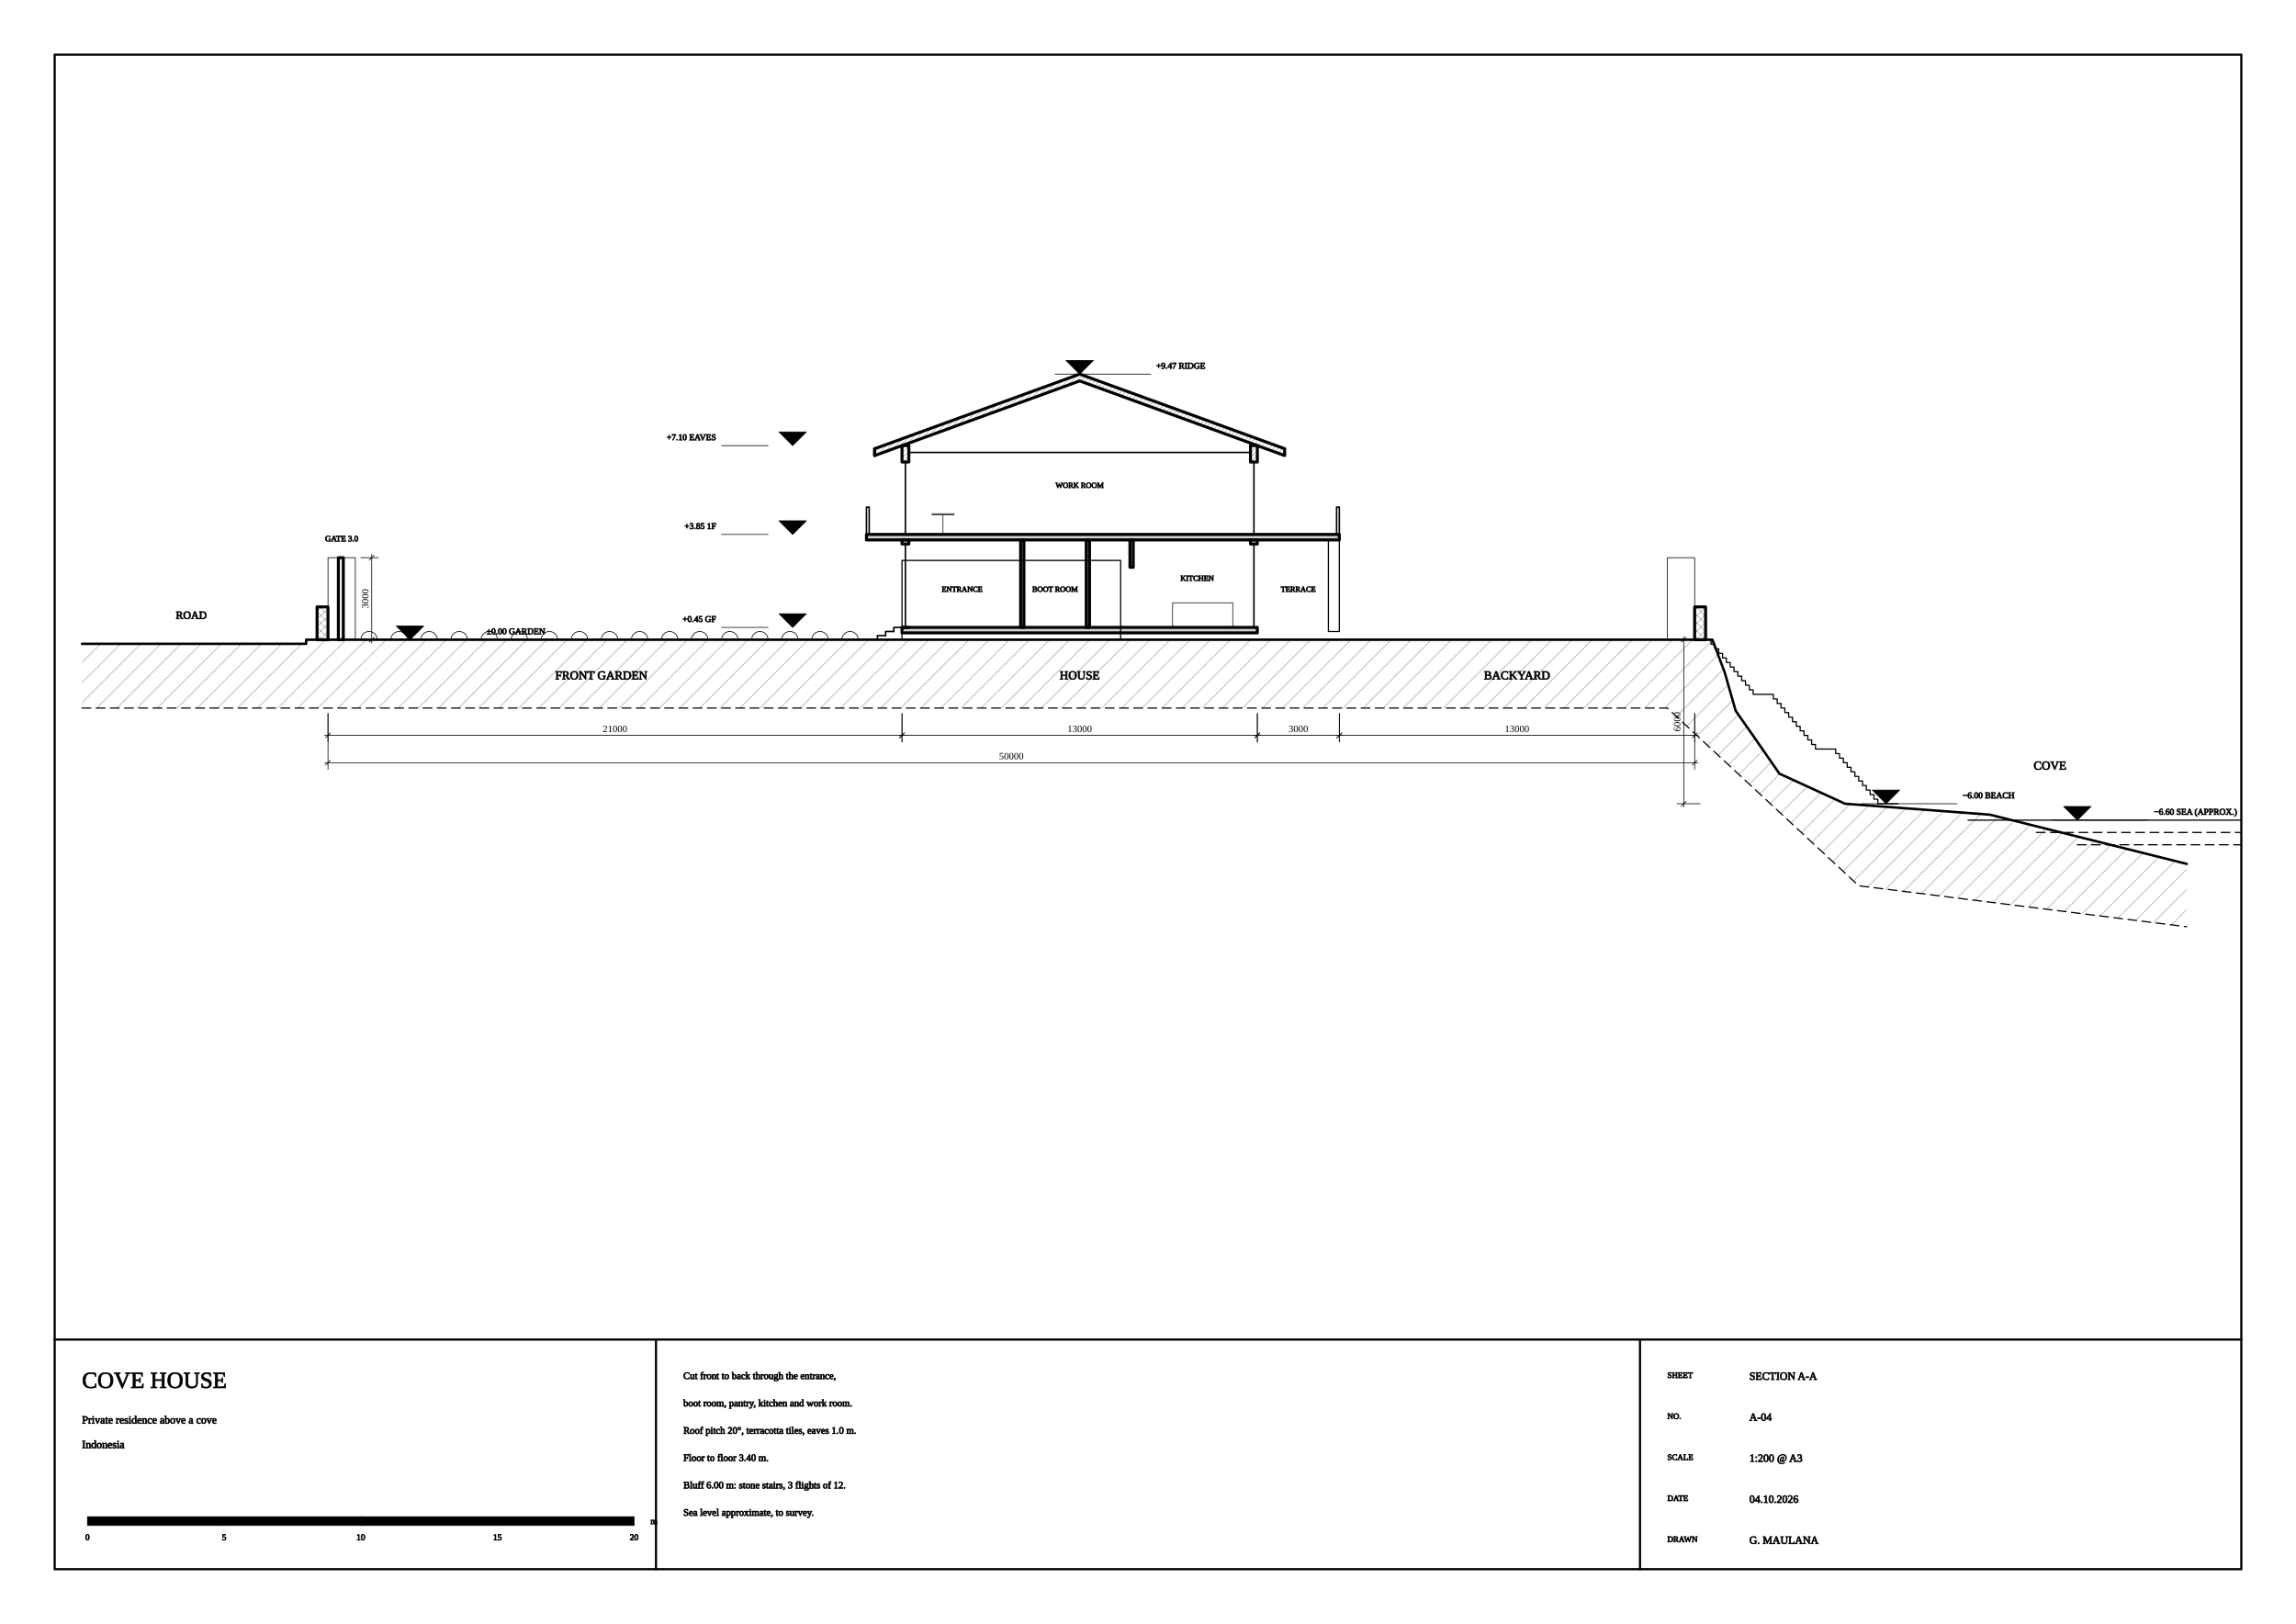
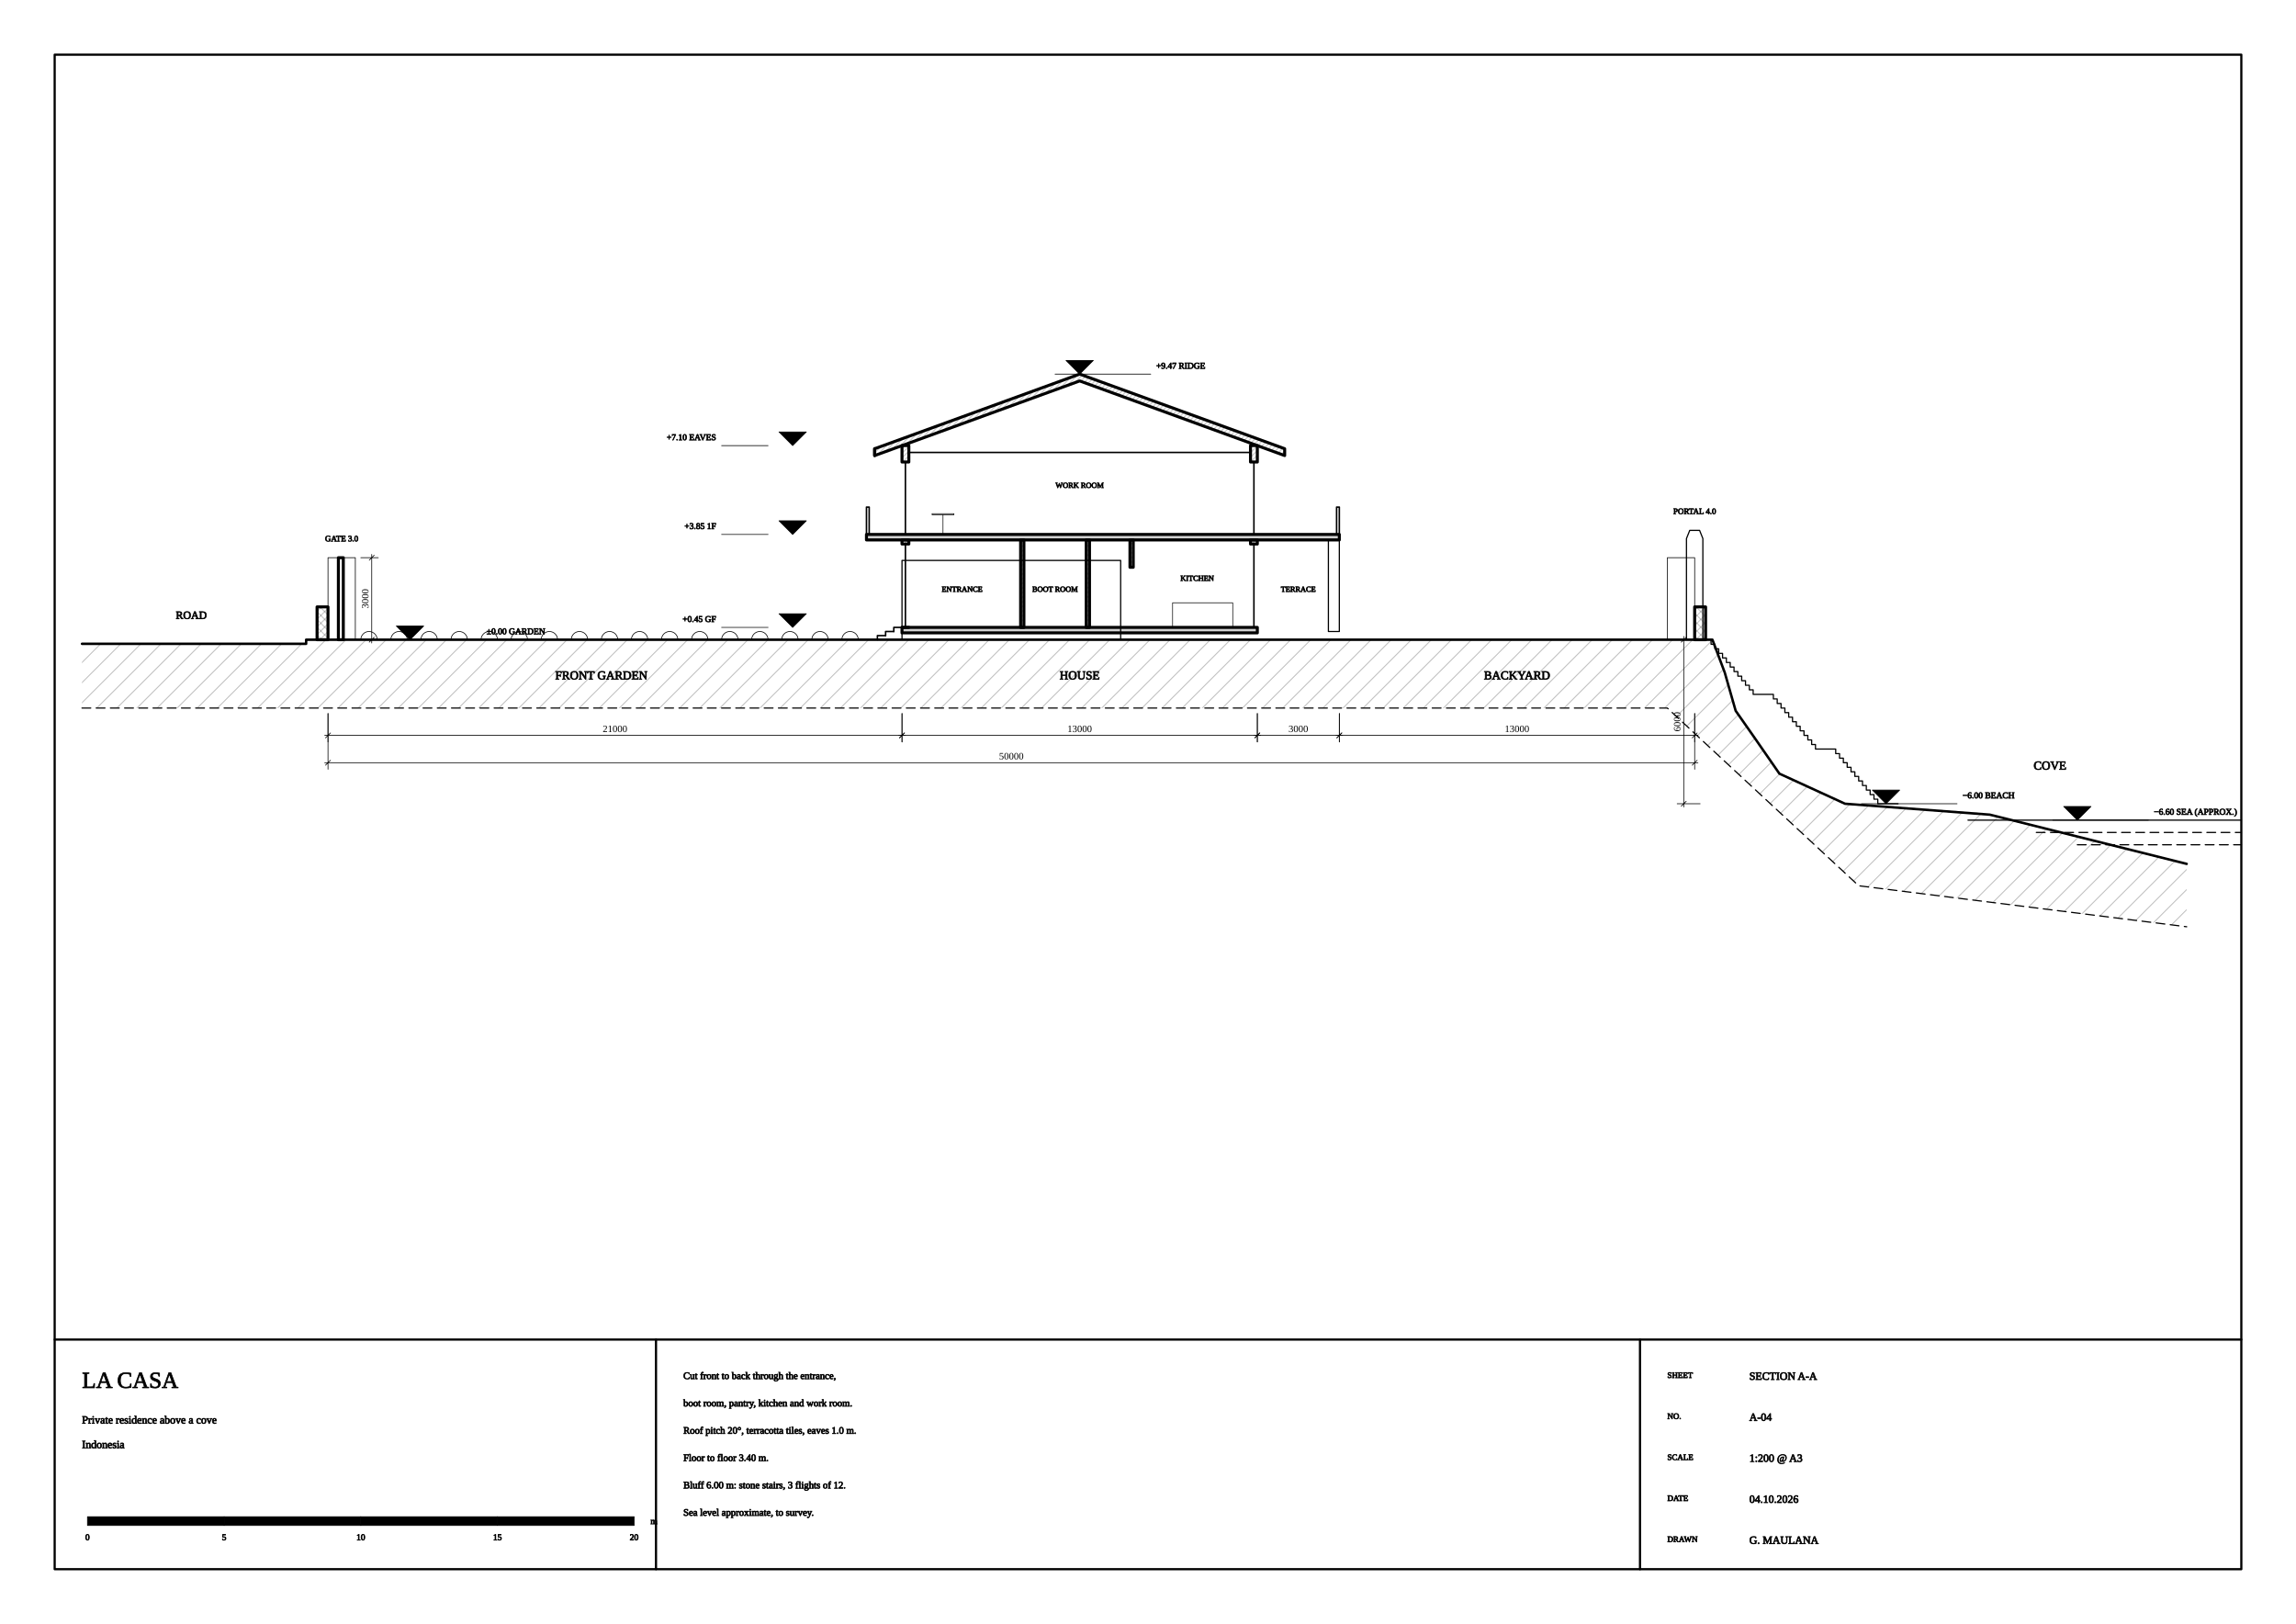
<svg xmlns="http://www.w3.org/2000/svg" viewBox="0 0 4200 2970" class="bp-sheet" data-sheet="section" role="img" aria-labelledby="t-section">
  <defs>
    <pattern id="h-ansi31-26_0" patternUnits="userSpaceOnUse" width="26.0" height="26.0" patternTransform="rotate(45)">
      <line x1="0" y1="0" x2="0" y2="26.0" stroke="currentColor" stroke-width="0.8" />
    </pattern>
    <pattern id="h-ansi31-6_0" patternUnits="userSpaceOnUse" width="6.0" height="6.0" patternTransform="rotate(45)">
      <line x1="0" y1="0" x2="0" y2="6.0" stroke="currentColor" stroke-width="0.8" />
    </pattern>
    <pattern id="h-ansi37-10_0" patternUnits="userSpaceOnUse" width="10.0" height="10.0" patternTransform="rotate(45)">
      <line x1="0" y1="0" x2="0" y2="10.0" stroke="currentColor" stroke-width="0.8" />
      <line x1="0" y1="0" x2="10.0" y2="0" stroke="currentColor" stroke-width="0.8" />
    </pattern>
    <pattern id="h-solid-9_0" patternUnits="userSpaceOnUse" width="10" height="10">
      <rect width="10" height="10" fill="currentColor" fill-opacity=".18" />
    </pattern>
  </defs>
  <g id="section-ground" class="bp-layer bp-ground" data-layer="ground" fill="none" stroke="currentColor" stroke-width="4.50" stroke-linecap="round" stroke-linejoin="round">
    <path d="M150.0 1177.5 L560.0 1177.5 L560.0 1170.0 L3132.5 1170.0 L3155.0 1230.0 L3175.0 1300.0 L3210.0 1350.0 L3255.0 1415.0 L3375.0 1470.0 L3640.0 1490.0 L4000.0 1580.0" pathLength="1" />
  </g>
  <g id="section-site" class="bp-layer bp-site" data-layer="site" fill="none" stroke="currentColor" stroke-width="2.20" stroke-linecap="round" stroke-linejoin="round">
    <path class="d" d="M150.0 1295.0 L3050.0 1295.0 L3400.0 1620.0 L4000.0 1695.0" pathLength="1" stroke-dasharray="16.0 10.0" />
    <path d="M3600.0 1500.0 L4100.0 1500.0" pathLength="1" />
    <path class="d" d="M3725.0 1522.5 L4100.0 1522.5" pathLength="1" stroke-dasharray="16.0 10.0" />
    <path class="d" d="M3800.0 1545.0 L4100.0 1545.0" pathLength="1" stroke-dasharray="16.0 10.0" />
    <path d="M2430.0 1155.0 L2450.0 1155.0 L2450.0 987.5 L2430.0 987.5 Z" pathLength="1" />
    <path d="M1650.0 1170.0 L1650.0 1025.0 L2050.0 1025.0 L2050.0 1170.0" pathLength="1" />
+     <path d="M3085.0 1170.0 L3085.0 985.0 L3091.0 970.0 L3109.0 970.0 L3115.0 985.0 L3115.0 1170.0" pathLength="1" />
    <path d="M3130.0 1170.0 L3130.0 1178.33 L3137.0 1178.33 L3137.0 1186.67 L3144.0 1186.67 L3144.0 1195.0 L3151.0 1195.0 L3151.0 1203.33 L3158.0 1203.33 L3158.0 1211.67 L3165.0 1211.67 L3165.0 1220.0 L3172.0 1220.0 L3172.0 1228.33 L3179.0 1228.33 L3179.0 1236.67 L3186.0 1236.67 L3186.0 1245.0 L3193.0 1245.0 L3193.0 1253.33 L3200.0 1253.33 L3200.0 1261.67 L3207.0 1261.67 L3207.0 1270.0 L3214.0 1270.0 L3244.0 1270.0 L3244.0 1278.33 L3251.0 1278.33 L3251.0 1286.67 L3258.0 1286.67 L3258.0 1295.0 L3265.0 1295.0 L3265.0 1303.33 L3272.0 1303.33 L3272.0 1311.67 L3279.0 1311.67 L3279.0 1320.0 L3286.0 1320.0 L3286.0 1328.33 L3293.0 1328.33 L3293.0 1336.67 L3300.0 1336.67 L3300.0 1345.0 L3307.0 1345.0 L3307.0 1353.33 L3314.0 1353.33 L3314.0 1361.67 L3321.0 1361.67 L3321.0 1370.0 L3328.0 1370.0 L3358.0 1370.0 L3358.0 1378.33 L3365.0 1378.33 L3365.0 1386.67 L3372.0 1386.67 L3372.0 1395.0 L3379.0 1395.0 L3379.0 1403.33 L3386.0 1403.33 L3386.0 1411.67 L3393.0 1411.67 L3393.0 1420.0 L3400.0 1420.0 L3400.0 1428.33 L3407.0 1428.33 L3407.0 1436.67 L3414.0 1436.67 L3414.0 1445.0 L3421.0 1445.0 L3421.0 1453.33 L3428.0 1453.33 L3428.0 1461.67 L3435.0 1461.67 L3435.0 1470.0 L3442.0 1470.0 L3472.0 1470.0" pathLength="1" />
  </g>
  <g id="section-plant" class="bp-layer bp-plant" data-layer="plant" fill="none" stroke="currentColor" stroke-width="1.30" stroke-linecap="round" stroke-linejoin="round">
    <path d="M600.0 1170.0 L600.0 1020.0 L650.0 1020.0 L650.0 1170.0" pathLength="1" />
    <path d="M690.0 1170.0 A15.0 15.0 0 0 0 660.0 1170.0" pathLength="1" />
    <path d="M745.0 1170.0 A15.0 15.0 0 0 0 715.0 1170.0" pathLength="1" />
    <path d="M800.0 1170.0 A15.0 15.0 0 0 0 770.0 1170.0" pathLength="1" />
    <path d="M855.0 1170.0 A15.0 15.0 0 0 0 825.0 1170.0" pathLength="1" />
    <path d="M910.0 1170.0 A15.0 15.0 0 0 0 880.0 1170.0" pathLength="1" />
    <path d="M965.0 1170.0 A15.0 15.0 0 0 0 935.0 1170.0" pathLength="1" />
    <path d="M1020.0 1170.0 A15.0 15.0 0 0 0 990.0 1170.0" pathLength="1" />
    <path d="M1075.0 1170.0 A15.0 15.0 0 0 0 1045.0 1170.0" pathLength="1" />
    <path d="M1130.0 1170.0 A15.0 15.0 0 0 0 1100.0 1170.0" pathLength="1" />
    <path d="M1185.0 1170.0 A15.0 15.0 0 0 0 1155.0 1170.0" pathLength="1" />
    <path d="M1240.0 1170.0 A15.0 15.0 0 0 0 1210.0 1170.0" pathLength="1" />
    <path d="M1295.0 1170.0 A15.0 15.0 0 0 0 1265.0 1170.0" pathLength="1" />
    <path d="M1350.0 1170.0 A15.0 15.0 0 0 0 1320.0 1170.0" pathLength="1" />
    <path d="M1405.0 1170.0 A15.0 15.0 0 0 0 1375.0 1170.0" pathLength="1" />
    <path d="M1460.0 1170.0 A15.0 15.0 0 0 0 1430.0 1170.0" pathLength="1" />
    <path d="M1515.0 1170.0 A15.0 15.0 0 0 0 1485.0 1170.0" pathLength="1" />
    <path d="M1570.0 1170.0 A15.0 15.0 0 0 0 1540.0 1170.0" pathLength="1" />
    <path d="M3050.0 1170.0 L3050.0 1020.0 L3100.0 1020.0 L3100.0 1170.0" pathLength="1" />
  </g>
  <g id="section-hatch" class="bp-layer bp-hatch" data-layer="hatch" fill="none" stroke="currentColor" stroke-width="0.80" stroke-linecap="round" stroke-linejoin="round">
    <path d="M150.0 1177.5 L560.0 1177.5 L560.0 1170.0 L3132.5 1170.0 L3155.0 1230.0 L3175.0 1300.0 L3210.0 1350.0 L3255.0 1415.0 L3375.0 1470.0 L3640.0 1490.0 L4000.0 1580.0 L4000.0 1695.0 L3400.0 1620.0 L3050.0 1295.0 L150.0 1295.0 Z" fill="url(#h-ansi31-26_0)" fill-rule="evenodd" stroke="none" />
    <path d="M580.0 1170.0 L600.0 1170.0 L600.0 1110.0 L580.0 1110.0 Z" fill="url(#h-ansi37-10_0)" fill-rule="evenodd" stroke="none" />
    <path d="M1650.0 1157.5 L2300.0 1157.5 L2300.0 1147.5 L1650.0 1147.5 Z" fill="url(#h-solid-9_0)" fill-rule="evenodd" stroke="none" />
    <path d="M1585.0 987.5 L2450.0 987.5 L2450.0 977.5 L1585.0 977.5 Z" fill="url(#h-solid-9_0)" fill-rule="evenodd" stroke="none" />
    <path d="M1650.0 1147.5 L1662.5 1147.5 L1662.5 1147.5 L1650.0 1147.5 Z" fill="url(#h-ansi31-6_0)" fill-rule="evenodd" stroke="none" />
    <path d="M1650.0 995.0 L1662.5 995.0 L1662.5 987.5 L1650.0 987.5 Z" fill="url(#h-ansi31-6_0)" fill-rule="evenodd" stroke="none" />
    <path d="M1650.0 845.0 L1662.5 845.0 L1662.5 815.0 L1650.0 815.0 Z" fill="url(#h-ansi31-6_0)" fill-rule="evenodd" stroke="none" />
    <path d="M2287.5 995.0 L2300.0 995.0 L2300.0 987.5 L2287.5 987.5 Z" fill="url(#h-ansi31-6_0)" fill-rule="evenodd" stroke="none" />
    <path d="M2287.5 845.0 L2300.0 845.0 L2300.0 815.0 L2287.5 815.0 Z" fill="url(#h-ansi31-6_0)" fill-rule="evenodd" stroke="none" />
    <path d="M1867.0 1147.5 L1873.0 1147.5 L1873.0 987.5 L1867.0 987.5 Z" fill="url(#h-ansi31-6_0)" fill-rule="evenodd" stroke="none" />
    <path d="M1987.0 1147.5 L1993.0 1147.5 L1993.0 987.5 L1987.0 987.5 Z" fill="url(#h-ansi31-6_0)" fill-rule="evenodd" stroke="none" />
    <path d="M2067.0 1037.5 L2073.0 1037.5 L2073.0 987.5 L2067.0 987.5 Z" fill="url(#h-ansi31-6_0)" fill-rule="evenodd" stroke="none" />
    <path d="M1600.0 833.2 L1975.0 696.71 L2350.0 833.2 L2350.0 820.7 L1975.0 684.21 L1600.0 820.7 Z" fill="url(#h-ansi31-6_0)" fill-rule="evenodd" stroke="none" />
    <path d="M3100.0 1170.0 L3120.0 1170.0 L3120.0 1110.0 L3100.0 1110.0 Z" fill="url(#h-ansi37-10_0)" fill-rule="evenodd" stroke="none" />
  </g>
  <g id="section-wall" class="bp-layer bp-wall" data-layer="wall" fill="none" stroke="currentColor" stroke-width="5.50" stroke-linecap="round" stroke-linejoin="round">
    <path d="M580.0 1170.0 L600.0 1170.0 L600.0 1110.0 L580.0 1110.0 Z" pathLength="1" />
    <path d="M619.0 1170.0 L628.0 1170.0 L628.0 1020.0 L619.0 1020.0 Z" pathLength="1" />
    <path d="M1650.0 1157.5 L2300.0 1157.5 L2300.0 1147.5 L1650.0 1147.5 Z" pathLength="1" />
    <path d="M1585.0 987.5 L2450.0 987.5 L2450.0 977.5 L1585.0 977.5 Z" pathLength="1" />
    <path d="M1650.0 1147.5 L1662.5 1147.5 L1662.5 1147.5 L1650.0 1147.5 Z" pathLength="1" />
    <path d="M1650.0 995.0 L1662.5 995.0 L1662.5 987.5 L1650.0 987.5 Z" pathLength="1" />
    <path d="M1650.0 845.0 L1662.5 845.0 L1662.5 815.0 L1650.0 815.0 Z" pathLength="1" />
    <path d="M2287.5 995.0 L2300.0 995.0 L2300.0 987.5 L2287.5 987.5 Z" pathLength="1" />
    <path d="M2287.5 845.0 L2300.0 845.0 L2300.0 815.0 L2287.5 815.0 Z" pathLength="1" />
    <path d="M1867.0 1147.5 L1873.0 1147.5 L1873.0 987.5 L1867.0 987.5 Z" pathLength="1" />
    <path d="M1987.0 1147.5 L1993.0 1147.5 L1993.0 987.5 L1987.0 987.5 Z" pathLength="1" />
    <path d="M2067.0 1037.5 L2073.0 1037.5 L2073.0 987.5 L2067.0 987.5 Z" pathLength="1" />
    <path d="M1600.0 833.2 L1975.0 696.71 L2350.0 833.2 L2350.0 820.7 L1975.0 684.21 L1600.0 820.7 Z" pathLength="1" />
    <path d="M1600.0 833.2 L1600.0 820.7" pathLength="1" />
    <path d="M3100.0 1170.0 L3120.0 1170.0 L3120.0 1110.0 L3100.0 1110.0 Z" pathLength="1" />
  </g>
  <g id="section-open" class="bp-layer bp-open" data-layer="open" fill="none" stroke="currentColor" stroke-width="2.80" stroke-linecap="round" stroke-linejoin="round">
    <path d="M1605.0 1170.0 L1605.0 1162.5 L1620.0 1162.5" pathLength="1" />
    <path d="M1620.0 1162.5 L1620.0 1155.0 L1635.0 1155.0" pathLength="1" />
    <path d="M1635.0 1155.0 L1635.0 1147.5 L1650.0 1147.5" pathLength="1" />
    <path d="M1656.25 1147.5 L1656.25 995.0" pathLength="1" />
    <path d="M1656.25 977.5 L1656.25 845.0" pathLength="1" />
    <path d="M2293.75 1147.5 L2293.75 995.0" pathLength="1" />
    <path d="M2293.75 977.5 L2293.75 845.0" pathLength="1" />
    <path d="M1662.5 827.5 L2287.5 827.5" pathLength="1" />
    <path d="M1585.0 977.5 L1590.0 977.5 L1590.0 927.5 L1585.0 927.5 Z" pathLength="1" />
    <path d="M2445.0 977.5 L2450.0 977.5 L2450.0 927.5 L2445.0 927.5 Z" pathLength="1" />
  </g>
  <g id="section-furn" class="bp-layer bp-furn" data-layer="furn" fill="none" stroke="currentColor" stroke-width="1.20" stroke-linecap="round" stroke-linejoin="round">
    <path d="M2145.0 1147.5 L2255.0 1147.5 L2255.0 1102.5 L2145.0 1102.5 Z" pathLength="1" />
    <path d="M1705.0 941.5 L1745.0 941.5 L1745.0 939.5 L1705.0 939.5 Z" pathLength="1" />
    <path d="M1725.0 977.5 L1725.0 941.5" pathLength="1" />
  </g>
  <g id="section-dim" class="bp-layer bp-dim" data-layer="dim" fill="none" stroke="currentColor" stroke-width="1.30" stroke-linecap="round" stroke-linejoin="round">
    <g class="bp-dim">
      <path d="M600.0 1305.0 L600.0 1357.0 M1650.0 1305.0 L1650.0 1357.0 M594.0 1345.0 L1656.0 1345.0 M595.5 1349.5 L604.5 1340.5 M1645.5 1349.5 L1654.5 1340.5" pathLength="1" />
      <text x="1125.0" y="1339.0" font-size="18.0" text-anchor="middle" dominant-baseline="auto" fill="currentColor" stroke="none">21000</text>
    </g>
    <g class="bp-dim">
      <path d="M1650.0 1305.0 L1650.0 1357.0 M2300.0 1305.0 L2300.0 1357.0 M1644.0 1345.0 L2306.0 1345.0 M1645.5 1349.5 L1654.5 1340.5 M2295.5 1349.5 L2304.5 1340.5" pathLength="1" />
      <text x="1975.0" y="1339.0" font-size="18.0" text-anchor="middle" dominant-baseline="auto" fill="currentColor" stroke="none">13000</text>
    </g>
    <g class="bp-dim">
      <path d="M2300.0 1305.0 L2300.0 1357.0 M2450.0 1305.0 L2450.0 1357.0 M2294.0 1345.0 L2456.0 1345.0 M2295.5 1349.5 L2304.5 1340.5 M2445.5 1349.5 L2454.5 1340.5" pathLength="1" />
      <text x="2375.0" y="1339.0" font-size="18.0" text-anchor="middle" dominant-baseline="auto" fill="currentColor" stroke="none">3000</text>
    </g>
    <g class="bp-dim">
      <path d="M2450.0 1305.0 L2450.0 1357.0 M3100.0 1305.0 L3100.0 1357.0 M2444.0 1345.0 L3106.0 1345.0 M2445.5 1349.5 L2454.5 1340.5 M3095.5 1349.5 L3104.5 1340.5" pathLength="1" />
      <text x="2775.0" y="1339.0" font-size="18.0" text-anchor="middle" dominant-baseline="auto" fill="currentColor" stroke="none">13000</text>
    </g>
    <g class="bp-dim">
      <path d="M600.0 1305.0 L600.0 1407.0 M3100.0 1305.0 L3100.0 1407.0 M594.0 1395.0 L3106.0 1395.0 M595.5 1399.5 L604.5 1390.5 M3095.5 1399.5 L3104.5 1390.5" pathLength="1" />
      <text x="1850.0" y="1389.0" font-size="18.0" text-anchor="middle" dominant-baseline="auto" fill="currentColor" stroke="none">50000</text>
    </g>
    <g class="bp-dim">
      <path d="M3110.0 1170.0 L3068.0 1170.0 M3110.0 1470.0 L3068.0 1470.0 M3080.0 1476.0 L3080.0 1164.0 M3075.5 1174.5 L3084.5 1165.5 M3075.5 1474.5 L3084.5 1465.5" pathLength="1" />
      <text x="3074.0" y="1320.0" font-size="18.0" text-anchor="middle" dominant-baseline="auto" fill="currentColor" stroke="none" transform="rotate(-90 3074.0 1320.0)">6000</text>
    </g>
    <g class="bp-dim">
      <path d="M660.0 1170.0 L692.0 1170.0 M660.0 1020.0 L692.0 1020.0 M680.0 1176.0 L680.0 1014.0 M675.5 1174.5 L684.5 1165.5 M675.5 1024.5 L684.5 1015.5" pathLength="1" />
      <text x="674.0" y="1095.0" font-size="18.0" text-anchor="middle" dominant-baseline="auto" fill="currentColor" stroke="none" transform="rotate(-90 674.0 1095.0)">3000</text>
    </g>
  </g>
  <g id="section-text" class="bp-layer bp-text" data-layer="text" fill="currentColor" stroke="currentColor" stroke-width="1.30" stroke-linecap="round" stroke-linejoin="round">
    <text class="bp-note" x="625.0" y="985.0" font-size="15.0" text-anchor="middle" dominant-baseline="central">GATE 3.0</text>
+     <text class="bp-note" x="3100.0" y="935.0" font-size="15.0" text-anchor="middle" dominant-baseline="central">PORTAL 4.0</text>
    <path d="M725.0 1145.0 L750.0 1170.0 L775.0 1145.0 Z" pathLength="1" />
    <path d="M705.0 1170.0 L880.0 1170.0" pathLength="1" />
    <text class="bp-value" x="890.0" y="1160.0" font-size="16.0" text-anchor="start" dominant-baseline="auto">±0.00 GARDEN</text>
    <path d="M1425.0 1122.5 L1450.0 1147.5 L1475.0 1122.5 Z" pathLength="1" />
    <path d="M1405.0 1147.5 L1320.0 1147.5" pathLength="1" />
    <text class="bp-value" x="1310.0" y="1137.5" font-size="16.0" text-anchor="end" dominant-baseline="auto">+0.45 GF</text>
    <path d="M1425.0 952.5 L1450.0 977.5 L1475.0 952.5 Z" pathLength="1" />
    <path d="M1405.0 977.5 L1320.0 977.5" pathLength="1" />
    <text class="bp-value" x="1310.0" y="967.5" font-size="16.0" text-anchor="end" dominant-baseline="auto">+3.85 1F</text>
    <path d="M1425.0 790.0 L1450.0 815.0 L1475.0 790.0 Z" pathLength="1" />
    <path d="M1405.0 815.0 L1320.0 815.0" pathLength="1" />
    <text class="bp-value" x="1310.0" y="805.0" font-size="16.0" text-anchor="end" dominant-baseline="auto">+7.10 EAVES</text>
    <path d="M1950.0 659.21 L1975.0 684.21 L2000.0 659.21 Z" pathLength="1" />
    <path d="M1930.0 684.21 L2105.0 684.21" pathLength="1" />
    <text class="bp-value" x="2115.0" y="674.21" font-size="16.0" text-anchor="start" dominant-baseline="auto">+9.47 RIDGE</text>
    <path d="M3425.0 1445.0 L3450.0 1470.0 L3475.0 1445.0 Z" pathLength="1" />
    <path d="M3405.0 1470.0 L3580.0 1470.0" pathLength="1" />
    <text class="bp-value" x="3590.0" y="1460.0" font-size="16.0" text-anchor="start" dominant-baseline="auto">−6.00 BEACH</text>
    <path d="M3775.0 1475.0 L3800.0 1500.0 L3825.0 1475.0 Z" pathLength="1" />
    <path d="M3755.0 1500.0 L3930.0 1500.0" pathLength="1" />
    <text class="bp-value" x="3940.0" y="1490.0" font-size="16.0" text-anchor="start" dominant-baseline="auto">−6.60 SEA (APPROX.)</text>
    <text class="bp-room-name" x="1100.0" y="1235.0" font-size="22.0" text-anchor="middle" dominant-baseline="central">FRONT GARDEN</text>
    <text class="bp-room-name" x="1975.0" y="1235.0" font-size="22.0" text-anchor="middle" dominant-baseline="central">HOUSE</text>
    <text class="bp-room-name" x="2775.0" y="1235.0" font-size="22.0" text-anchor="middle" dominant-baseline="central">BACKYARD</text>
    <text class="bp-room-name" x="3750.0" y="1400.0" font-size="22.0" text-anchor="middle" dominant-baseline="central">COVE</text>
    <text class="bp-room-name" x="350.0" y="1125.0" font-size="20.0" text-anchor="middle" dominant-baseline="central">ROAD</text>
    <text class="bp-note" x="1760.0" y="1077.5" font-size="14.0" text-anchor="middle" dominant-baseline="central">ENTRANCE</text>
    <text class="bp-note" x="1930.0" y="1077.5" font-size="14.0" text-anchor="middle" dominant-baseline="central">BOOT ROOM</text>
    <text class="bp-note" x="2190.0" y="1057.5" font-size="14.0" text-anchor="middle" dominant-baseline="central">KITCHEN</text>
    <text class="bp-note" x="1975.0" y="887.5" font-size="14.0" text-anchor="middle" dominant-baseline="central">WORK ROOM</text>
    <text class="bp-note" x="2375.0" y="1077.5" font-size="14.0" text-anchor="middle" dominant-baseline="central">TERRACE</text>
-     <text class="bp-title" x="150.0" y="2510.0" font-size="42.0" text-anchor="start" dominant-baseline="hanging">COVE HOUSE</text>
+     <text class="bp-title" x="150.0" y="2510.0" font-size="42.0" text-anchor="start" dominant-baseline="hanging">LA CASA</text>
    <text class="bp-note" x="150.0" y="2590.0" font-size="20.0" text-anchor="start" dominant-baseline="hanging">Private residence above a cove</text>
    <text class="bp-note" x="150.0" y="2635.0" font-size="20.0" text-anchor="start" dominant-baseline="hanging">Indonesia</text>
    <path d="M160.0 2790.0 L410.0 2790.0 L410.0 2774.0 L160.0 2774.0 Z" pathLength="1" />
    <path d="M410.0 2790.0 L660.0 2790.0 L660.0 2774.0 L410.0 2774.0 Z" pathLength="1" />
    <path d="M660.0 2790.0 L910.0 2790.0 L910.0 2774.0 L660.0 2774.0 Z" pathLength="1" />
    <path d="M910.0 2790.0 L1160.0 2790.0 L1160.0 2774.0 L910.0 2774.0 Z" pathLength="1" />
    <text x="160.0" y="2806.0" font-size="16.0" text-anchor="middle" dominant-baseline="hanging">0</text>
    <text x="410.0" y="2806.0" font-size="16.0" text-anchor="middle" dominant-baseline="hanging">5</text>
    <text x="660.0" y="2806.0" font-size="16.0" text-anchor="middle" dominant-baseline="hanging">10</text>
    <text x="910.0" y="2806.0" font-size="16.0" text-anchor="middle" dominant-baseline="hanging">15</text>
    <text x="1160.0" y="2806.0" font-size="16.0" text-anchor="middle" dominant-baseline="hanging">20</text>
    <text x="1190.0" y="2782.0" font-size="16.0" text-anchor="start" dominant-baseline="central">m</text>
    <text class="bp-note" x="1250.0" y="2510.0" font-size="18.0" text-anchor="start" dominant-baseline="hanging">Cut front to back through the entrance,</text>
    <text class="bp-note" x="1250.0" y="2560.0" font-size="18.0" text-anchor="start" dominant-baseline="hanging">boot room, pantry, kitchen and work room.</text>
    <text class="bp-note" x="1250.0" y="2610.0" font-size="18.0" text-anchor="start" dominant-baseline="hanging">Roof pitch 20°, terracotta tiles, eaves 1.0 m.</text>
    <text class="bp-note" x="1250.0" y="2660.0" font-size="18.0" text-anchor="start" dominant-baseline="hanging">Floor to floor 3.40 m.</text>
    <text class="bp-note" x="1250.0" y="2710.0" font-size="18.0" text-anchor="start" dominant-baseline="hanging">Bluff 6.00 m: stone stairs, 3 flights of 12.</text>
    <text class="bp-note" x="1250.0" y="2760.0" font-size="18.0" text-anchor="start" dominant-baseline="hanging">Sea level approximate, to survey.</text>
    <text class="bp-note" x="3050.0" y="2510.0" font-size="15.0" text-anchor="start" dominant-baseline="hanging">SHEET</text>
    <text class="bp-value" x="3200.0" y="2510.0" font-size="20.0" text-anchor="start" dominant-baseline="hanging">SECTION A-A</text>
    <text class="bp-note" x="3050.0" y="2585.0" font-size="15.0" text-anchor="start" dominant-baseline="hanging">NO.</text>
    <text class="bp-value" x="3200.0" y="2585.0" font-size="20.0" text-anchor="start" dominant-baseline="hanging">A-04</text>
    <text class="bp-note" x="3050.0" y="2660.0" font-size="15.0" text-anchor="start" dominant-baseline="hanging">SCALE</text>
    <text class="bp-value" x="3200.0" y="2660.0" font-size="20.0" text-anchor="start" dominant-baseline="hanging">1:200 @ A3</text>
    <text class="bp-note" x="3050.0" y="2735.0" font-size="15.0" text-anchor="start" dominant-baseline="hanging">DATE</text>
    <text class="bp-value" x="3200.0" y="2735.0" font-size="20.0" text-anchor="start" dominant-baseline="hanging">04.10.2026</text>
    <text class="bp-note" x="3050.0" y="2810.0" font-size="15.0" text-anchor="start" dominant-baseline="hanging">DRAWN</text>
    <text class="bp-value" x="3200.0" y="2810.0" font-size="20.0" text-anchor="start" dominant-baseline="hanging">G. MAULANA</text>
  </g>
  <g id="section-frame" class="bp-layer bp-frame" data-layer="frame" fill="none" stroke="currentColor" stroke-width="4.00" stroke-linecap="round" stroke-linejoin="round">
    <path d="M100.0 2870.0 L4100.0 2870.0 L4100.0 100.0 L100.0 100.0 Z" pathLength="1" />
    <path d="M100.0 2450.0 L4100.0 2450.0" pathLength="1" />
    <path d="M1200.0 2870.0 L1200.0 2450.0" pathLength="1" />
    <path d="M3000.0 2870.0 L3000.0 2450.0" pathLength="1" />
    <path d="M410.0 2790.0 L410.0 2774.0 L160.0 2774.0 L160.0 2790.0 Z" fill="url(#h-solid-9_0)" fill-rule="evenodd" stroke="none" />
    <path d="M910.0 2790.0 L910.0 2774.0 L660.0 2774.0 L660.0 2790.0 Z" fill="url(#h-solid-9_0)" fill-rule="evenodd" stroke="none" />
  </g>
</svg>
